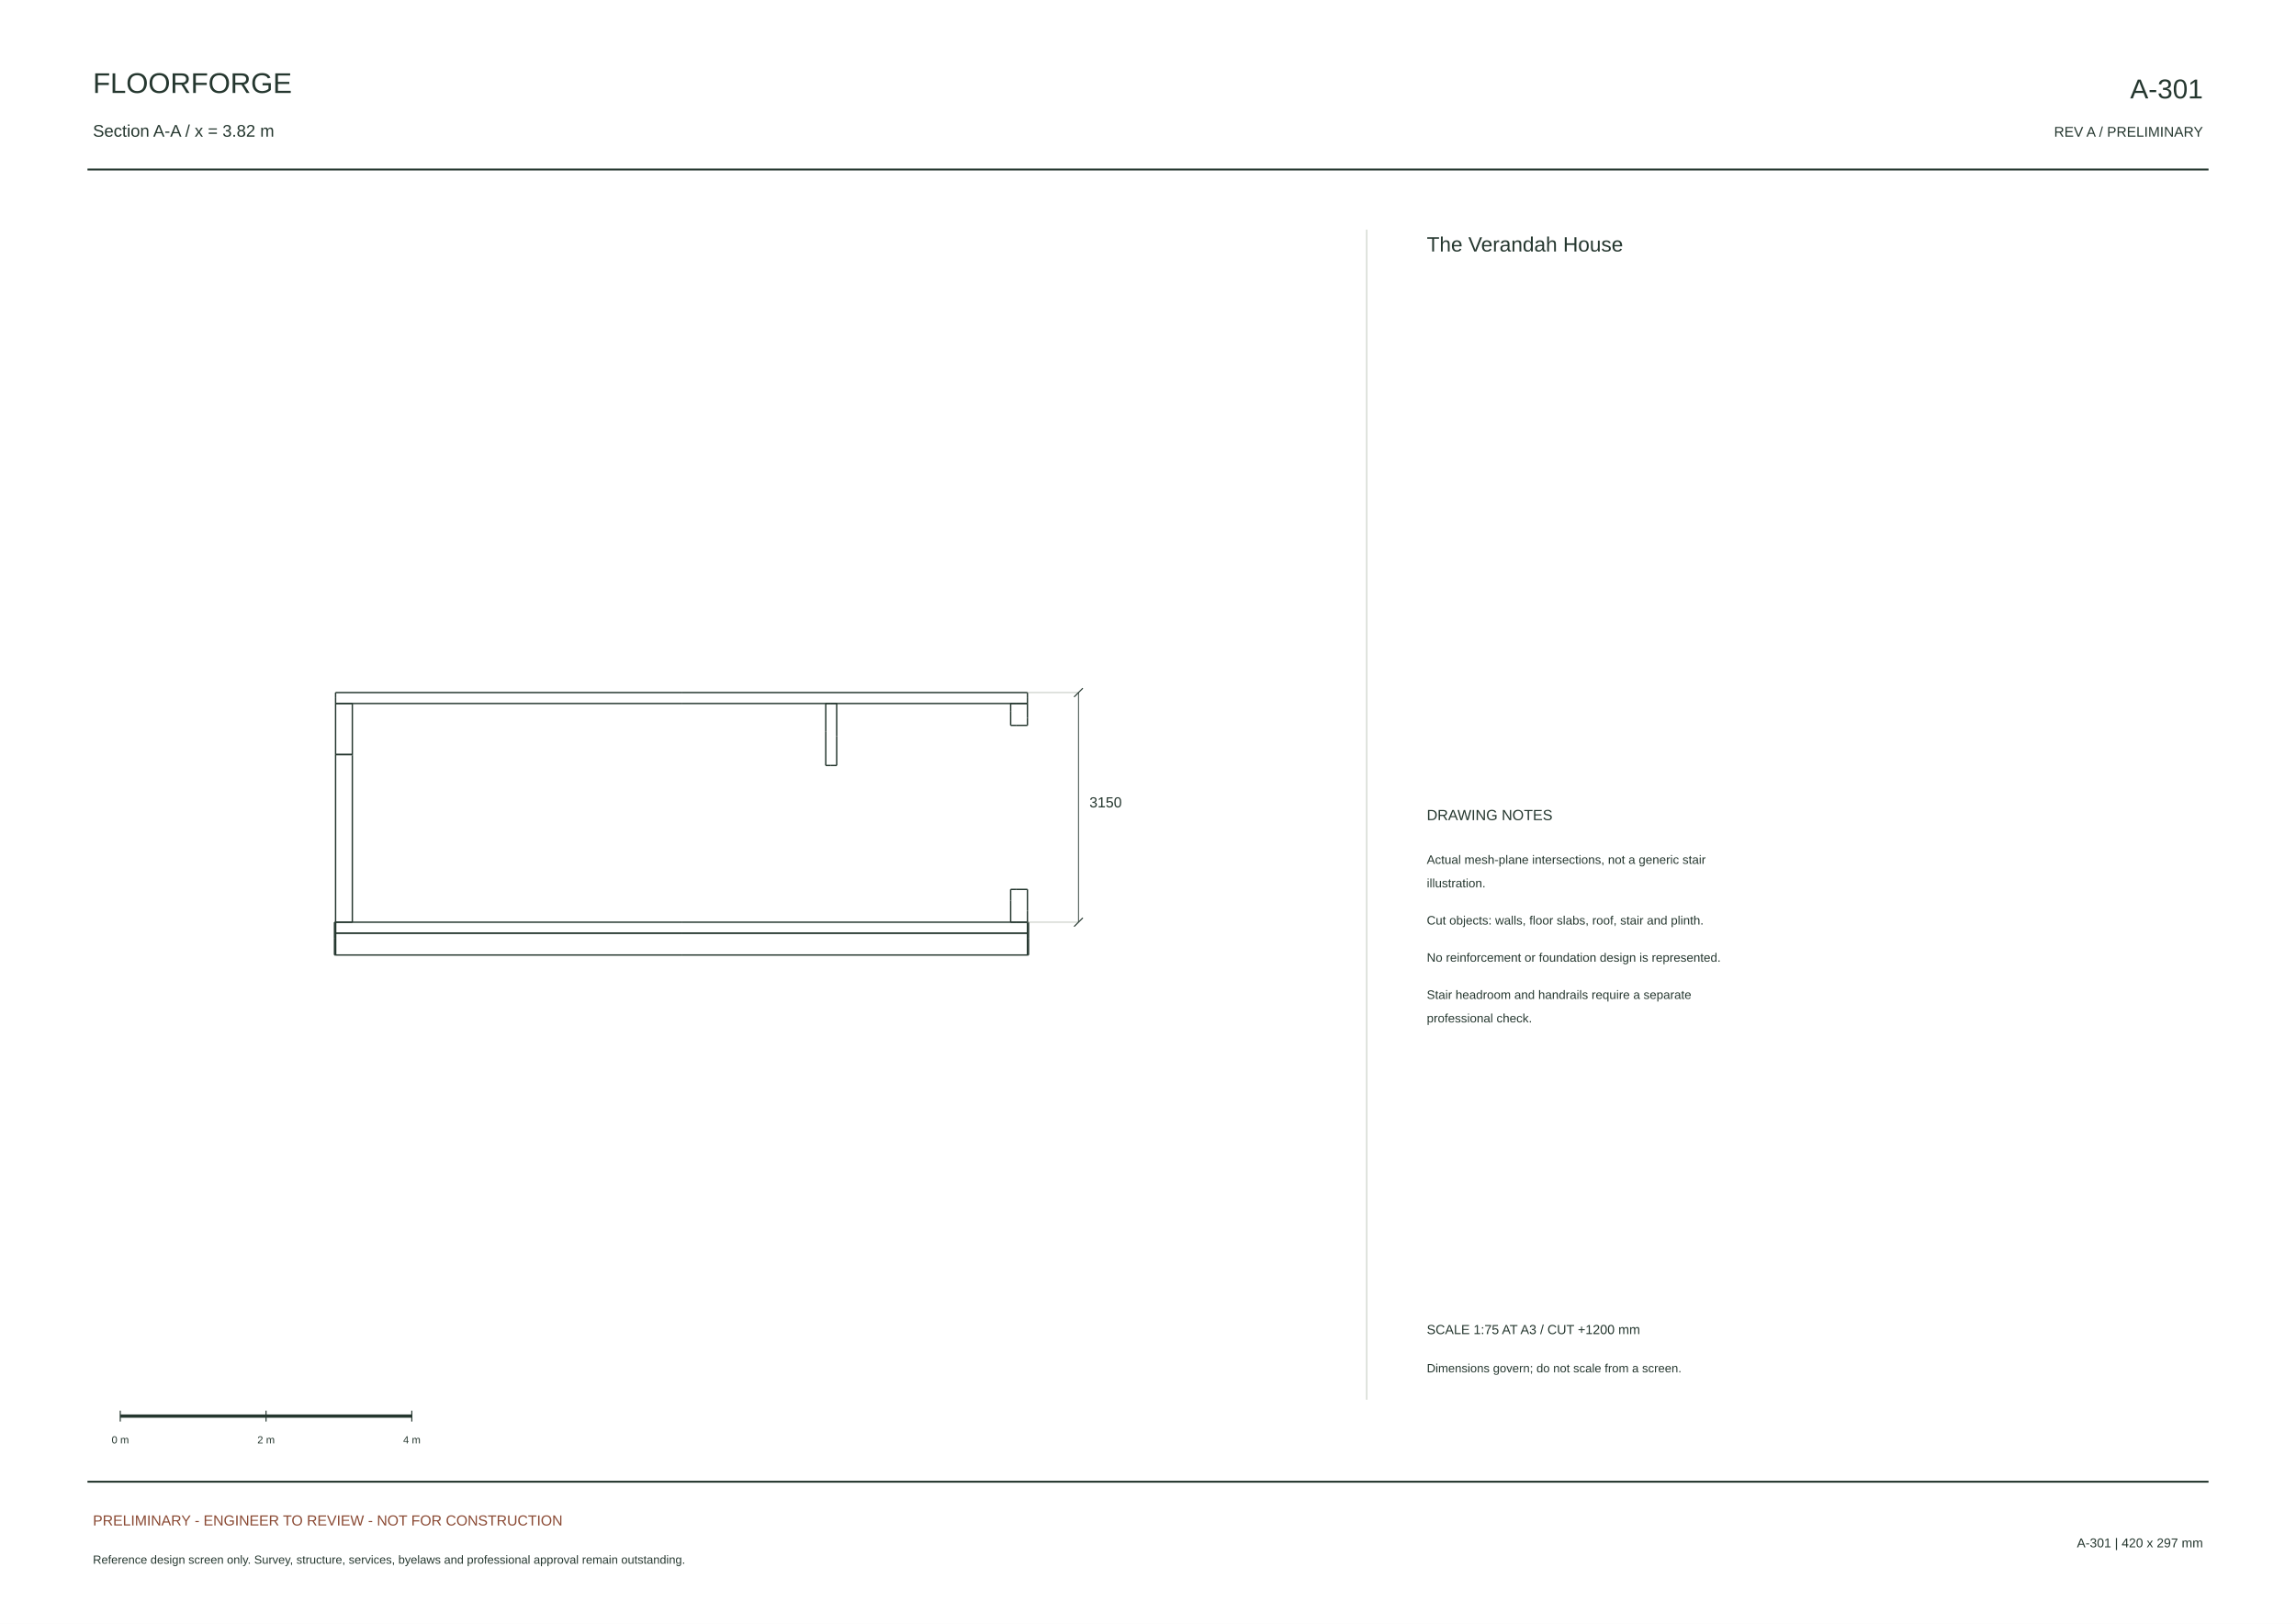
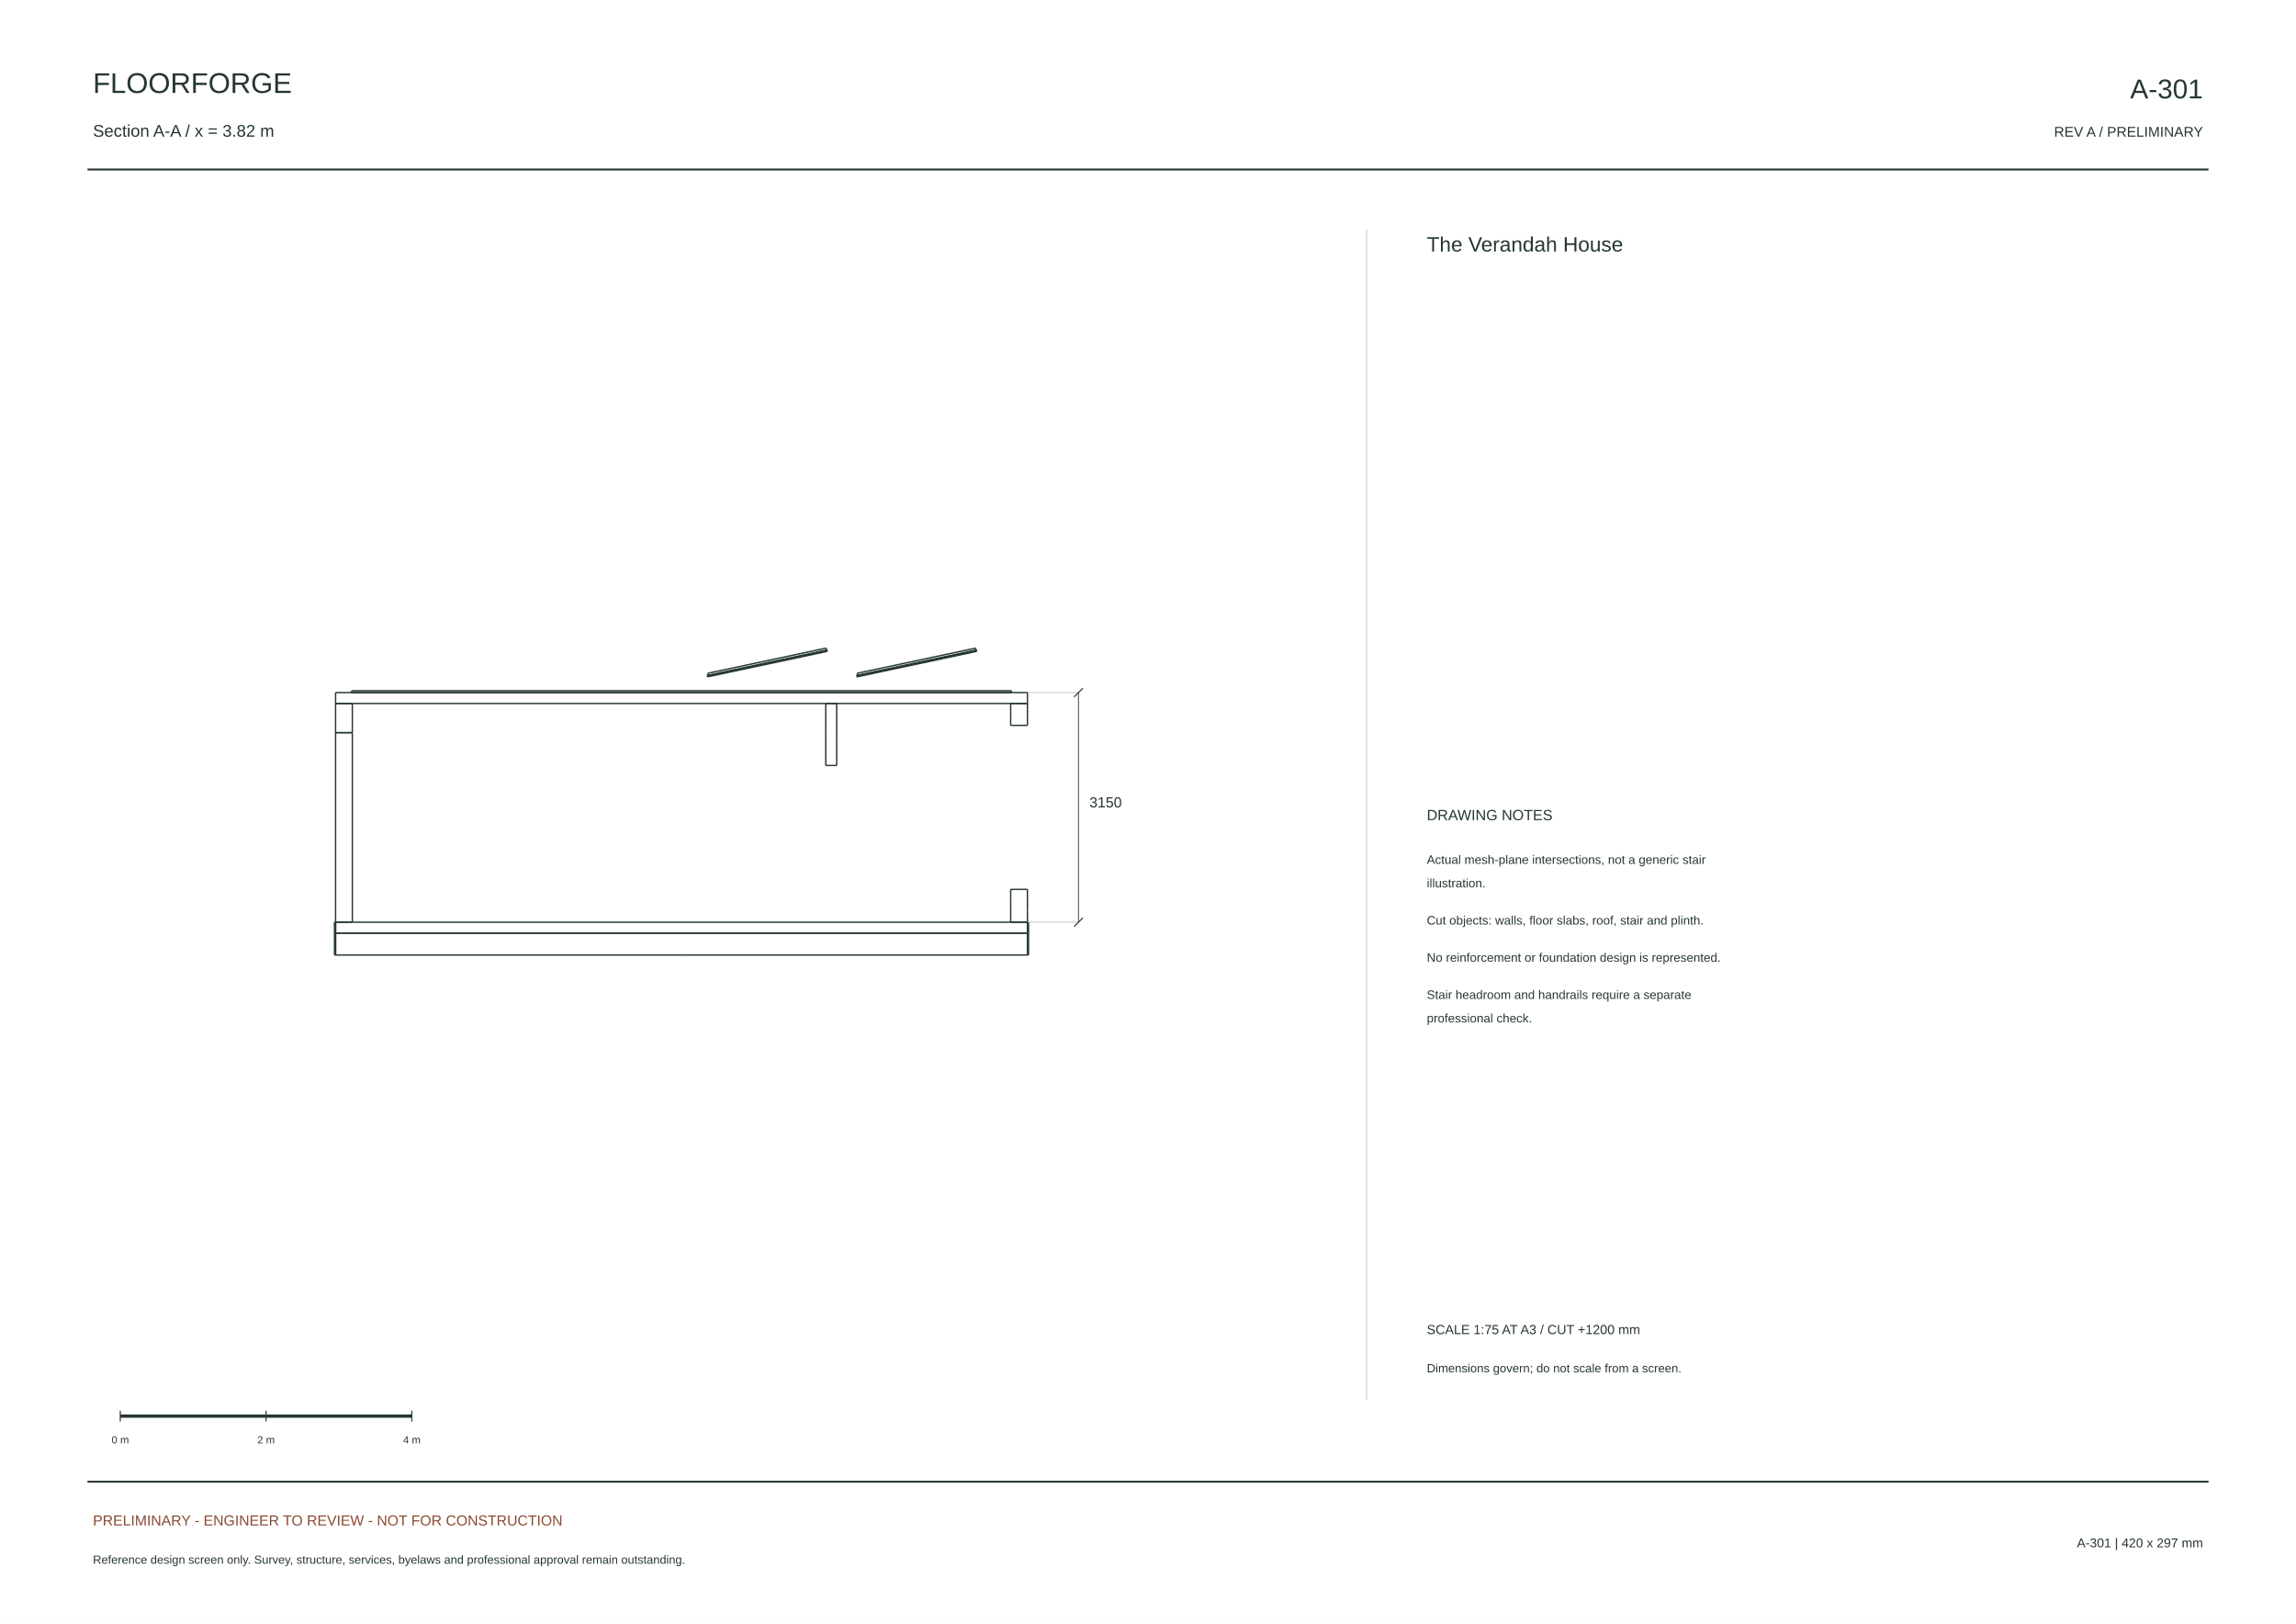
<svg xmlns="http://www.w3.org/2000/svg" width="420mm" height="297mm" viewBox="0 0 420 297">
  <rect width="420" height="297" fill="white" />
  <g font-family="Arial,Helvetica,sans-serif">
    <path d="M 16 31 H 404 M 16 271 H 404" stroke="#25372f" stroke-width=".35" />
    <text x="17" y="17" fill="#25372f" font-size="5.2" text-anchor="start">FLOORFORGE</text>
    <text x="17" y="25" fill="#25372f" font-size="3.1" text-anchor="start">Section A-A / x = 3.82 m</text>
    <text x="403" y="18" fill="#25372f" font-size="5" text-anchor="end">A-301</text>
    <text x="403" y="25" fill="#25372f" font-size="2.6" text-anchor="end">REV A / PRELIMINARY</text>
    <path d="M 124.667 170.667 L 61.387 170.667" fill="none" stroke="#25372f" stroke-width="0.25" />
    <path d="M 61.387 174.667 L 124.667 174.667" fill="none" stroke="#25372f" stroke-width="0.25" />
    <path d="M 124.667 170.667 L 187.947 170.667" fill="none" stroke="#25372f" stroke-width="0.25" />
    <path d="M 187.947 174.667 L 124.667 174.667" fill="none" stroke="#25372f" stroke-width="0.25" />
    <path d="M 187.947 174.667 L 187.947 172.667" fill="none" stroke="#25372f" stroke-width="0.25" />
    <path d="M 187.947 170.667 L 187.947 172.667" fill="none" stroke="#25372f" stroke-width="0.25" />
    <path d="M 61.387 174.667 L 61.387 172.667" fill="none" stroke="#25372f" stroke-width="0.25" />
    <path d="M 61.387 170.667 L 61.387 172.667" fill="none" stroke="#25372f" stroke-width="0.25" />
    <path d="M 61.287 168.667 L 61.187 168.667" fill="none" stroke="#25372f" stroke-width="0.25" />
    <path d="M 61.187 174.667 L 61.287 174.667" fill="none" stroke="#25372f" stroke-width="0.25" />
    <path d="M 188.147 168.667 L 188.047 168.667" fill="none" stroke="#25372f" stroke-width="0.25" />
    <path d="M 188.047 174.667 L 188.147 174.667" fill="none" stroke="#25372f" stroke-width="0.25" />
    <path d="M 61.287 168.667 L 61.387 168.667" fill="none" stroke="#25372f" stroke-width="0.25" />
    <path d="M 61.387 174.667 L 61.287 174.667" fill="none" stroke="#25372f" stroke-width="0.25" />
    <path d="M 187.947 168.667 L 188.047 168.667" fill="none" stroke="#25372f" stroke-width="0.25" />
    <path d="M 188.047 174.667 L 187.947 174.667" fill="none" stroke="#25372f" stroke-width="0.25" />
    <path d="M 188.147 171.667 L 188.147 174.667" fill="none" stroke="#25372f" stroke-width="0.25" />
    <path d="M 188.147 171.667 L 188.147 168.667" fill="none" stroke="#25372f" stroke-width="0.25" />
    <path d="M 61.187 171.667 L 61.187 174.667" fill="none" stroke="#25372f" stroke-width="0.25" />
    <path d="M 61.187 171.667 L 61.187 168.667" fill="none" stroke="#25372f" stroke-width="0.25" />
    <path d="M 187.947 171.667 L 187.947 174.667" fill="none" stroke="#25372f" stroke-width="0.25" />
    <path d="M 187.947 171.667 L 187.947 168.667" fill="none" stroke="#25372f" stroke-width="0.25" />
    <path d="M 61.387 171.667 L 61.387 174.667" fill="none" stroke="#25372f" stroke-width="0.25" />
    <path d="M 61.387 171.667 L 61.387 168.667" fill="none" stroke="#25372f" stroke-width="0.25" />
    <path d="M 124.667 168.667 L 61.387 168.667" fill="none" stroke="#25372f" stroke-width="0.25" />
    <path d="M 61.387 170.667 L 124.667 170.667" fill="none" stroke="#25372f" stroke-width="0.25" />
    <path d="M 124.667 168.667 L 187.947 168.667" fill="none" stroke="#25372f" stroke-width="0.25" />
    <path d="M 187.947 170.667 L 124.667 170.667" fill="none" stroke="#25372f" stroke-width="0.25" />
    <path d="M 187.947 170.667 L 187.947 169.667" fill="none" stroke="#25372f" stroke-width="0.25" />
    <path d="M 187.947 168.667 L 187.947 169.667" fill="none" stroke="#25372f" stroke-width="0.25" />
    <path d="M 61.387 170.667 L 61.387 169.667" fill="none" stroke="#25372f" stroke-width="0.25" />
    <path d="M 61.387 168.667 L 61.387 169.667" fill="none" stroke="#25372f" stroke-width="0.25" />
    <path d="M 124.667 126.667 L 61.387 126.667" fill="none" stroke="#25372f" stroke-width="0.25" />
    <path d="M 61.387 128.667 L 124.667 128.667" fill="none" stroke="#25372f" stroke-width="0.25" />
    <path d="M 124.667 126.667 L 187.947 126.667" fill="none" stroke="#25372f" stroke-width="0.25" />
    <path d="M 187.947 128.667 L 124.667 128.667" fill="none" stroke="#25372f" stroke-width="0.25" />
    <path d="M 187.947 128.667 L 187.947 127.667" fill="none" stroke="#25372f" stroke-width="0.25" />
    <path d="M 187.947 126.667 L 187.947 127.667" fill="none" stroke="#25372f" stroke-width="0.25" />
    <path d="M 61.387 128.667 L 61.387 127.667" fill="none" stroke="#25372f" stroke-width="0.25" />
    <path d="M 61.387 126.667 L 61.387 127.667" fill="none" stroke="#25372f" stroke-width="0.25" />
-     <path d="M 61.4 138 L 64.453 138" fill="none" stroke="#25372f" stroke-width="0.25" />
+     <path d="M 185.013 126.333 L 124.667 126.333" fill="none" stroke="#25372f" stroke-width="0.25" />
+     <path d="M 124.667 126.667 L 185.013 126.667" fill="none" stroke="#25372f" stroke-width="0.25" />
+     <path d="M 64.32 126.333 L 124.667 126.333" fill="none" stroke="#25372f" stroke-width="0.25" />
+     <path d="M 124.667 126.667 L 64.32 126.667" fill="none" stroke="#25372f" stroke-width="0.25" />
+     <path d="M 185.013 126.5 L 185.013 126.667" fill="none" stroke="#25372f" stroke-width="0.25" />
+     <path d="M 185.013 126.5 L 185.013 126.333" fill="none" stroke="#25372f" stroke-width="0.25" />
+     <path d="M 64.32 126.5 L 64.32 126.667" fill="none" stroke="#25372f" stroke-width="0.25" />
+     <path d="M 64.32 126.5 L 64.32 126.333" fill="none" stroke="#25372f" stroke-width="0.25" />
+     <path d="M 156.809 123.149 L 156.904 123.596" fill="none" stroke="#25372f" stroke-width="0.25" />
+     <path d="M 156.904 123.596 L 178.077 119.095" fill="none" stroke="#25372f" stroke-width="0.25" />
+     <path d="M 178.456 118.537 L 157.283 123.038" fill="none" stroke="#25372f" stroke-width="0.25" />
+     <path d="M 156.809 123.149 L 156.807 123.139" fill="none" stroke="#25372f" stroke-width="0.25" />
+     <path d="M 156.807 123.139 L 157.283 123.038" fill="none" stroke="#25372f" stroke-width="0.25" />
+     <path d="M 178.551 118.984 L 178.456 118.537" fill="none" stroke="#25372f" stroke-width="0.25" />
+     <path d="M 178.553 118.994 L 178.077 119.095" fill="none" stroke="#25372f" stroke-width="0.25" />
+     <path d="M 178.551 118.984 L 178.553 118.994" fill="none" stroke="#25372f" stroke-width="0.25" />
+     <path d="M 156.699 123.54 L 156.752 123.792" fill="none" stroke="#25372f" stroke-width="0.25" />
+     <path d="M 156.752 123.792 L 177.976 119.281" fill="none" stroke="#25372f" stroke-width="0.25" />
+     <path d="M 178.607 118.874 L 157.384 123.385" fill="none" stroke="#25372f" stroke-width="0.25" />
+     <path d="M 156.699 123.54 L 156.697 123.531" fill="none" stroke="#25372f" stroke-width="0.25" />
+     <path d="M 156.697 123.531 L 157.384 123.385" fill="none" stroke="#25372f" stroke-width="0.25" />
+     <path d="M 178.661 119.127 L 178.607 118.874" fill="none" stroke="#25372f" stroke-width="0.25" />
+     <path d="M 178.663 119.135 L 177.976 119.281" fill="none" stroke="#25372f" stroke-width="0.25" />
+     <path d="M 178.661 119.127 L 178.663 119.135" fill="none" stroke="#25372f" stroke-width="0.25" />
+     <path d="M 129.476 123.149 L 129.57 123.596" fill="none" stroke="#25372f" stroke-width="0.25" />
+     <path d="M 129.57 123.596 L 150.744 119.095" fill="none" stroke="#25372f" stroke-width="0.25" />
+     <path d="M 151.123 118.537 L 129.95 123.038" fill="none" stroke="#25372f" stroke-width="0.25" />
+     <path d="M 129.476 123.149 L 129.473 123.139" fill="none" stroke="#25372f" stroke-width="0.25" />
+     <path d="M 129.473 123.139 L 129.95 123.038" fill="none" stroke="#25372f" stroke-width="0.25" />
+     <path d="M 151.218 118.984 L 151.123 118.537" fill="none" stroke="#25372f" stroke-width="0.25" />
+     <path d="M 151.22 118.994 L 150.744 119.095" fill="none" stroke="#25372f" stroke-width="0.25" />
+     <path d="M 151.218 118.984 L 151.22 118.994" fill="none" stroke="#25372f" stroke-width="0.25" />
+     <path d="M 129.365 123.54 L 129.419 123.792" fill="none" stroke="#25372f" stroke-width="0.25" />
+     <path d="M 129.419 123.792 L 150.642 119.281" fill="none" stroke="#25372f" stroke-width="0.25" />
+     <path d="M 151.274 118.874 L 130.051 123.385" fill="none" stroke="#25372f" stroke-width="0.25" />
+     <path d="M 129.365 123.54 L 129.364 123.531" fill="none" stroke="#25372f" stroke-width="0.25" />
+     <path d="M 129.364 123.531 L 130.051 123.385" fill="none" stroke="#25372f" stroke-width="0.25" />
+     <path d="M 151.328 119.127 L 151.274 118.874" fill="none" stroke="#25372f" stroke-width="0.25" />
+     <path d="M 151.33 119.135 L 150.642 119.281" fill="none" stroke="#25372f" stroke-width="0.25" />
+     <path d="M 151.328 119.127 L 151.33 119.135" fill="none" stroke="#25372f" stroke-width="0.25" />
+     <path d="M 61.4 134 L 64.453 134" fill="none" stroke="#25372f" stroke-width="0.25" />
    <path d="M 64.453 168.667 L 61.4 168.667" fill="none" stroke="#25372f" stroke-width="0.25" />
-     <path d="M 61.4 138 L 61.387 138" fill="none" stroke="#25372f" stroke-width="0.25" />
+     <path d="M 61.4 134 L 61.387 134" fill="none" stroke="#25372f" stroke-width="0.25" />
    <path d="M 61.387 168.667 L 61.4 168.667" fill="none" stroke="#25372f" stroke-width="0.25" />
-     <path d="M 64.453 138.133 L 64.453 168.667" fill="none" stroke="#25372f" stroke-width="0.25" />
-     <path d="M 64.453 138.133 L 64.453 138" fill="none" stroke="#25372f" stroke-width="0.25" />
-     <path d="M 61.387 168.645 L 61.387 168.667" fill="none" stroke="#25372f" stroke-width="0.25" />
-     <path d="M 61.387 168.645 L 61.387 138" fill="none" stroke="#25372f" stroke-width="0.25" />
+     <path d="M 64.453 134.151 L 64.453 168.667" fill="none" stroke="#25372f" stroke-width="0.25" />
+     <path d="M 64.453 134.151 L 64.453 134" fill="none" stroke="#25372f" stroke-width="0.25" />
+     <path d="M 61.387 168.642 L 61.387 168.667" fill="none" stroke="#25372f" stroke-width="0.25" />
+     <path d="M 61.387 168.642 L 61.387 134" fill="none" stroke="#25372f" stroke-width="0.25" />
    <path d="M 61.4 128.667 L 64.453 128.667" fill="none" stroke="#25372f" stroke-width="0.25" />
-     <path d="M 64.453 138 L 61.4 138" fill="none" stroke="#25372f" stroke-width="0.25" />
+     <path d="M 64.453 134 L 61.4 134" fill="none" stroke="#25372f" stroke-width="0.25" />
    <path d="M 61.4 128.667 L 61.387 128.667" fill="none" stroke="#25372f" stroke-width="0.25" />
-     <path d="M 61.387 138 L 61.4 138" fill="none" stroke="#25372f" stroke-width="0.25" />
-     <path d="M 61.387 137.997 L 61.387 138" fill="none" stroke="#25372f" stroke-width="0.25" />
-     <path d="M 61.387 137.997 L 61.387 128.667" fill="none" stroke="#25372f" stroke-width="0.25" />
-     <path d="M 64.453 128.707 L 64.453 138" fill="none" stroke="#25372f" stroke-width="0.25" />
-     <path d="M 64.453 128.707 L 64.453 128.667" fill="none" stroke="#25372f" stroke-width="0.25" />
+     <path d="M 61.387 134 L 61.4 134" fill="none" stroke="#25372f" stroke-width="0.25" />
+     <path d="M 61.387 133.999 L 61.387 134" fill="none" stroke="#25372f" stroke-width="0.25" />
+     <path d="M 61.387 133.999 L 61.387 128.667" fill="none" stroke="#25372f" stroke-width="0.25" />
+     <path d="M 64.453 128.69 L 64.453 134" fill="none" stroke="#25372f" stroke-width="0.25" />
+     <path d="M 64.453 128.69 L 64.453 128.667" fill="none" stroke="#25372f" stroke-width="0.25" />
    <path d="M 153.053 128.667 L 152.001 128.667" fill="none" stroke="#25372f" stroke-width="0.25" />
    <path d="M 152.001 140 L 153.053 140" fill="none" stroke="#25372f" stroke-width="0.25" />
    <path d="M 151.053 128.667 L 152.001 128.667" fill="none" stroke="#25372f" stroke-width="0.25" />
    <path d="M 152.001 140 L 151.053 140" fill="none" stroke="#25372f" stroke-width="0.25" />
    <path d="M 151.053 133.767 L 151.053 140" fill="none" stroke="#25372f" stroke-width="0.25" />
    <path d="M 151.053 133.767 L 151.053 128.667" fill="none" stroke="#25372f" stroke-width="0.25" />
    <path d="M 153.053 134.632 L 153.053 140" fill="none" stroke="#25372f" stroke-width="0.25" />
    <path d="M 153.053 134.632 L 153.053 128.667" fill="none" stroke="#25372f" stroke-width="0.25" />
    <path d="M 187.947 162.667 L 185.943 162.667" fill="none" stroke="#25372f" stroke-width="0.25" />
    <path d="M 185.943 168.667 L 187.947 168.667" fill="none" stroke="#25372f" stroke-width="0.25" />
    <path d="M 184.88 162.667 L 185.943 162.667" fill="none" stroke="#25372f" stroke-width="0.25" />
    <path d="M 185.943 168.667 L 184.88 168.667" fill="none" stroke="#25372f" stroke-width="0.25" />
    <path d="M 187.947 166.587 L 187.947 168.667" fill="none" stroke="#25372f" stroke-width="0.25" />
    <path d="M 187.947 166.587 L 187.947 162.667" fill="none" stroke="#25372f" stroke-width="0.25" />
    <path d="M 184.88 164.747 L 184.88 168.667" fill="none" stroke="#25372f" stroke-width="0.25" />
    <path d="M 184.88 164.747 L 184.88 162.667" fill="none" stroke="#25372f" stroke-width="0.25" />
    <path d="M 187.947 128.667 L 185.943 128.667" fill="none" stroke="#25372f" stroke-width="0.25" />
    <path d="M 185.943 132.667 L 187.947 132.667" fill="none" stroke="#25372f" stroke-width="0.25" />
    <path d="M 184.88 128.667 L 185.943 128.667" fill="none" stroke="#25372f" stroke-width="0.25" />
    <path d="M 185.943 132.667 L 184.88 132.667" fill="none" stroke="#25372f" stroke-width="0.25" />
    <path d="M 187.947 131.28 L 187.947 132.667" fill="none" stroke="#25372f" stroke-width="0.25" />
    <path d="M 187.947 131.28 L 187.947 128.667" fill="none" stroke="#25372f" stroke-width="0.25" />
    <path d="M 184.88 130.053 L 184.88 132.667" fill="none" stroke="#25372f" stroke-width="0.25" />
    <path d="M 184.88 130.053 L 184.88 128.667" fill="none" stroke="#25372f" stroke-width="0.25" />
    <path d="M 187.947 168.667 L 197.28 168.667" fill="none" stroke="#a8afa4" stroke-width="0.12" />
    <path d="M 187.947 126.667 L 197.28 126.667" fill="none" stroke="#a8afa4" stroke-width="0.12" />
    <path d="M 197.28 168.667 L 197.28 126.667" fill="none" stroke="#25372f" stroke-width="0.15" />
    <path d="M 196.48 169.467 L 198.08 167.867" fill="none" stroke="#25372f" stroke-width="0.2" />
    <path d="M 196.48 127.467 L 198.08 125.867" fill="none" stroke="#25372f" stroke-width="0.2" />
    <text x="199.28" y="147.667" fill="#25372f" font-size="2.667" text-anchor="start">3150</text>
    <path d="M 250 42 V 256" stroke="#c9d0c7" stroke-width=".2" />
    <text x="261" y="46" fill="#25372f" font-size="3.8" text-anchor="start">The Verandah House</text>
    <text x="261" y="150" fill="#25372f" font-size="2.7" text-anchor="start">DRAWING NOTES</text>
    <text x="261" y="158" fill="#25372f" font-size="2.25" text-anchor="start">Actual mesh-plane intersections, not a generic stair</text>
    <text x="261" y="162.3" fill="#25372f" font-size="2.25" text-anchor="start">illustration.</text>
    <text x="261" y="169.1" fill="#25372f" font-size="2.25" text-anchor="start">Cut objects: walls, floor slabs, roof, stair and plinth.</text>
    <text x="261" y="175.9" fill="#25372f" font-size="2.25" text-anchor="start">No reinforcement or foundation design is represented.</text>
    <text x="261" y="182.7" fill="#25372f" font-size="2.25" text-anchor="start">Stair headroom and handrails require a separate</text>
    <text x="261" y="187" fill="#25372f" font-size="2.25" text-anchor="start">professional check.</text>
    <text x="261" y="244" fill="#25372f" font-size="2.4" text-anchor="start">SCALE 1:75 AT A3 / CUT +1200 mm</text>
    <text x="261" y="251" fill="#25372f" font-size="2.2" text-anchor="start">Dimensions govern; do not scale from a screen.</text>
    <path d="M 22 259 H 75.333" stroke="#25372f" stroke-width=".6" />
    <path d="M 22.0 258 V 260" stroke="#25372f" stroke-width=".2" />
    <text x="22" y="264" fill="#25372f" font-size="1.9" text-anchor="middle">0 m</text>
    <path d="M 48.667 258 V 260" stroke="#25372f" stroke-width=".2" />
    <text x="48.667" y="264" fill="#25372f" font-size="1.9" text-anchor="middle">2 m</text>
    <path d="M 75.333 258 V 260" stroke="#25372f" stroke-width=".2" />
    <text x="75.333" y="264" fill="#25372f" font-size="1.9" text-anchor="middle">4 m</text>
    <text x="17" y="279" fill="#8a4933" font-size="2.65" text-anchor="start">PRELIMINARY - ENGINEER TO REVIEW - NOT FOR CONSTRUCTION</text>
    <text x="17" y="286" fill="#25372f" font-size="2.15" text-anchor="start">Reference design screen only. Survey, structure, services, byelaws and professional approval remain outstanding.</text>
    <text x="403" y="283" fill="#25372f" font-size="2.35" text-anchor="end">A-301  |  420 x 297 mm</text>
  </g>
</svg>
